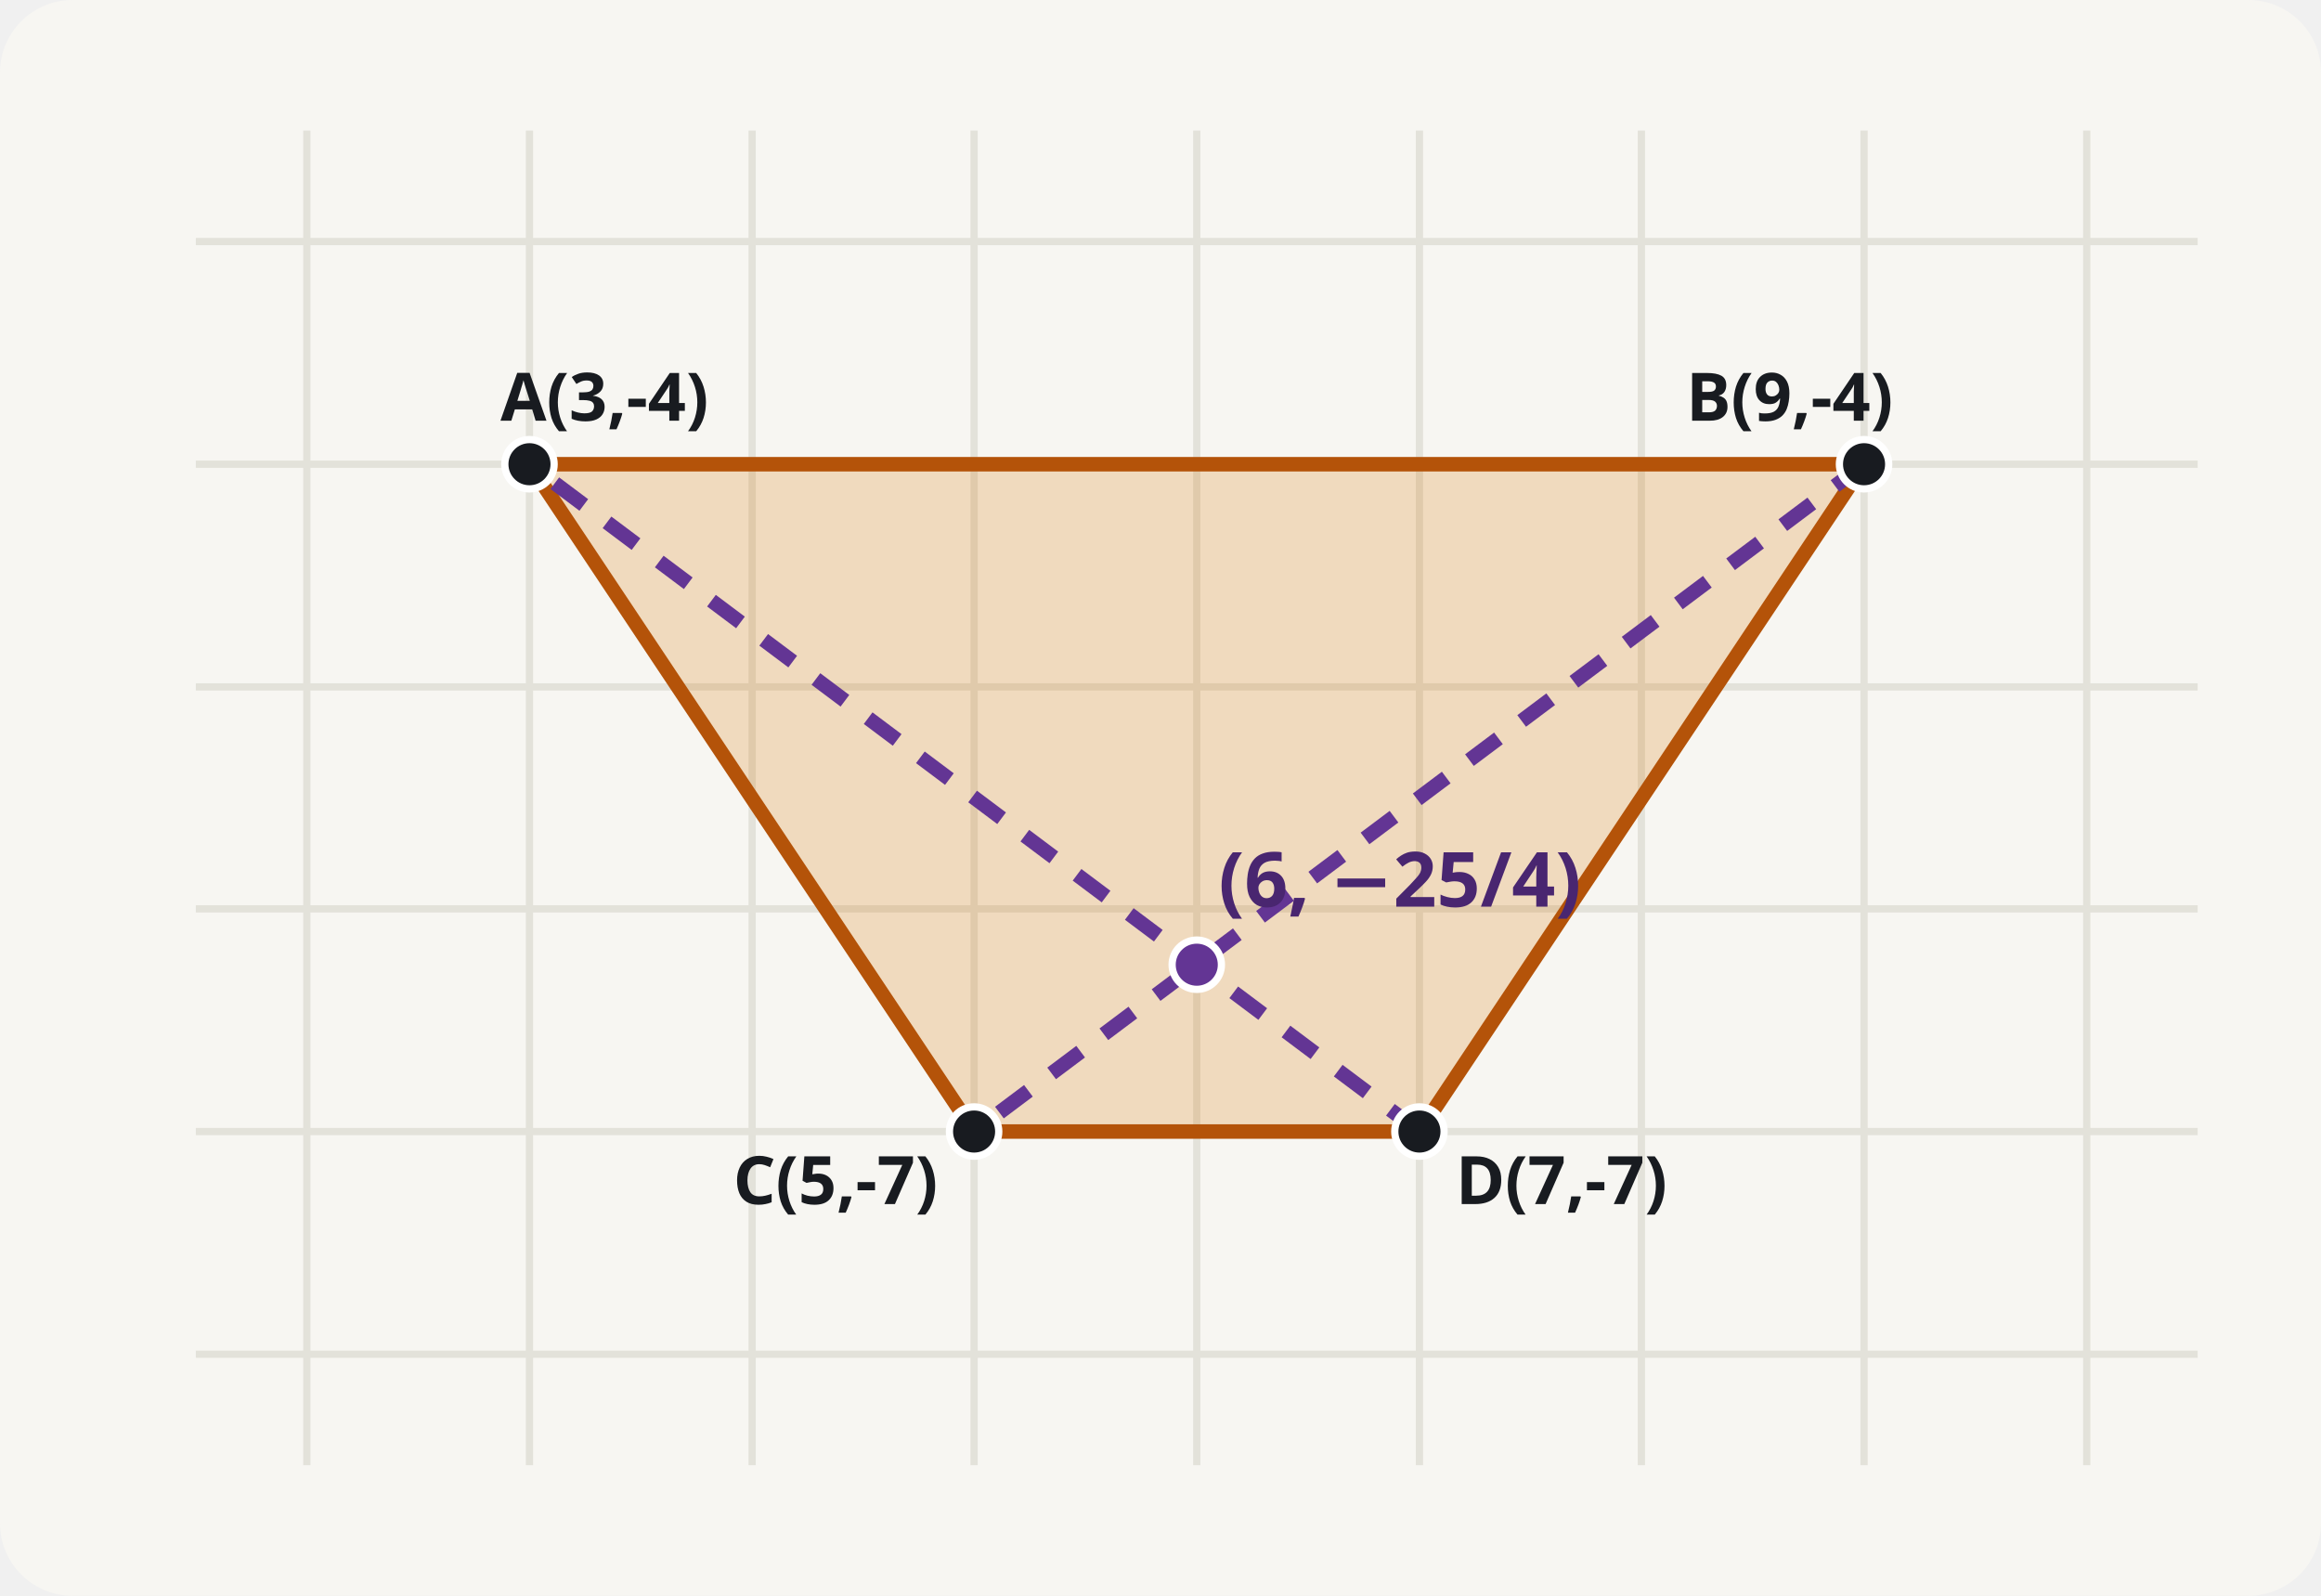
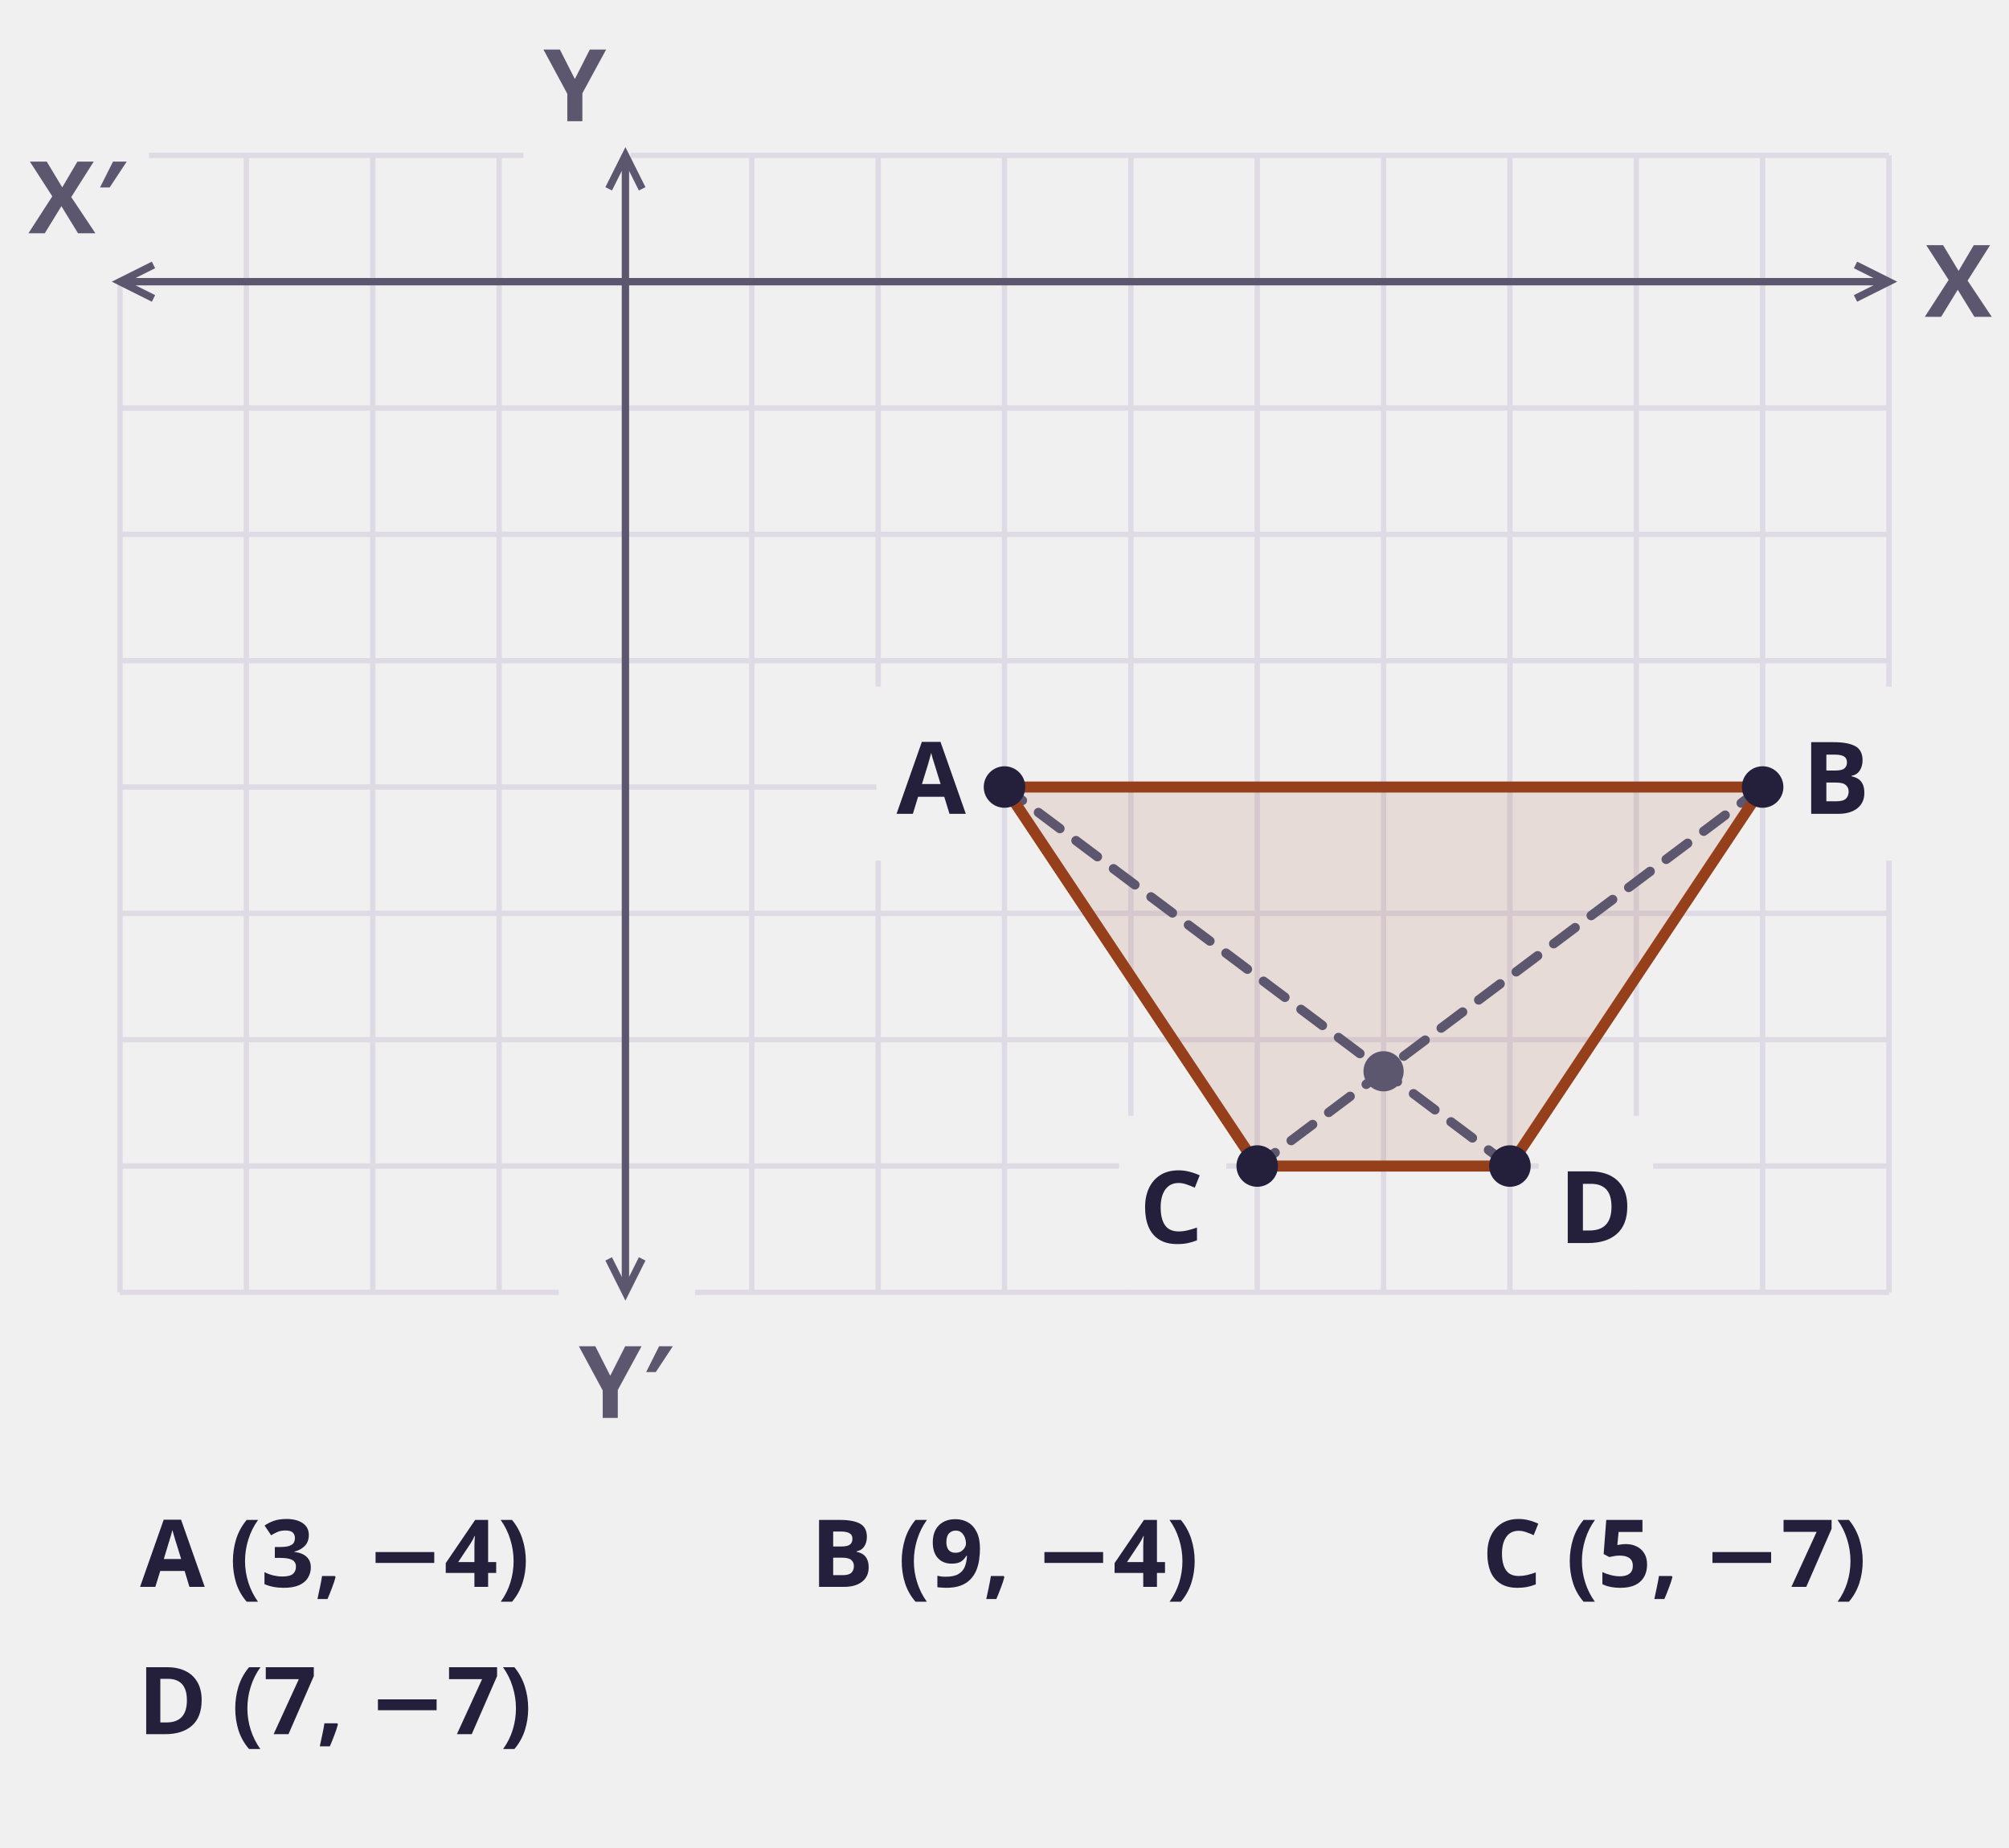
- <svg xmlns="http://www.w3.org/2000/svg" viewBox="0 0 320 220" role="img" aria-labelledby="t desc">
-   <rect width="320" height="220" rx="10" fill="#F7F6F2" />
-   <line x1="42.3" y1="18.0" x2="42.3" y2="202.0" stroke="#E3E2DA" stroke-width="1" />
-   <line x1="73" y1="18.0" x2="73" y2="202.0" stroke="#E3E2DA" stroke-width="1" />
-   <line x1="103.7" y1="18.0" x2="103.7" y2="202.0" stroke="#E3E2DA" stroke-width="1" />
-   <line x1="134.3" y1="18.0" x2="134.3" y2="202.0" stroke="#E3E2DA" stroke-width="1" />
-   <line x1="165" y1="18.0" x2="165" y2="202.0" stroke="#E3E2DA" stroke-width="1" />
-   <line x1="195.7" y1="18.0" x2="195.7" y2="202.0" stroke="#E3E2DA" stroke-width="1" />
-   <line x1="226.3" y1="18.0" x2="226.3" y2="202.0" stroke="#E3E2DA" stroke-width="1" />
-   <line x1="257" y1="18.0" x2="257" y2="202.0" stroke="#E3E2DA" stroke-width="1" />
-   <line x1="287.7" y1="18.0" x2="287.7" y2="202.0" stroke="#E3E2DA" stroke-width="1" />
-   <line x1="27.0" y1="186.7" x2="303.0" y2="186.7" stroke="#E3E2DA" stroke-width="1" />
-   <line x1="27.0" y1="156" x2="303.0" y2="156" stroke="#E3E2DA" stroke-width="1" />
-   <line x1="27.0" y1="125.3" x2="303.0" y2="125.3" stroke="#E3E2DA" stroke-width="1" />
-   <line x1="27.0" y1="94.7" x2="303.0" y2="94.7" stroke="#E3E2DA" stroke-width="1" />
-   <line x1="27.0" y1="64" x2="303.0" y2="64" stroke="#E3E2DA" stroke-width="1" />
-   <line x1="27.0" y1="33.3" x2="303.0" y2="33.3" stroke="#E3E2DA" stroke-width="1" />
-   <polygon points="73,64 257,64 195.7,156 134.3,156" fill="#D97706" fill-opacity="0.22" stroke="#B45309" stroke-width="2" stroke-linejoin="round" />
-   <g stroke="#633594" stroke-width="2" stroke-dasharray="5 4">
-     <line x1="257" y1="64" x2="134.3" y2="156" />
-     <line x1="195.7" y1="156" x2="73" y2="64" />
+ <svg xmlns="http://www.w3.org/2000/svg" role="img" font-family="system-ui, sans-serif" font-weight="550" aria-labelledby="t desc" viewBox="0 0 300 276">
+   <g aria-hidden="true" stroke="#dedbe4" stroke-width=".8">
+     <line x1="17.92" y1="41.839" x2="17.92" y2="193.017" />
+     <line x1="36.789" y1="23.2" x2="36.789" y2="193.017" />
+     <line x1="55.657" y1="23.2" x2="55.657" y2="193.017" />
+     <line x1="74.526" y1="23.2" x2="74.526" y2="193.017" />
+     <line x1="112.263" y1="23.2" x2="112.263" y2="193.017" />
+     <line x1="131.131" y1="23.2" x2="131.131" y2="102.545" />
+     <line x1="131.131" y1="128.545" x2="131.131" y2="193.017" />
+     <line x1="150" y1="23.2" x2="150" y2="193.017" />
+     <line x1="168.869" y1="23.2" x2="168.869" y2="166.648" />
+     <line x1="168.869" y1="192.648" x2="168.869" y2="193.017" />
+     <line x1="187.737" y1="23.2" x2="187.737" y2="193.017" />
+     <line x1="206.606" y1="23.2" x2="206.606" y2="193.017" />
+     <line x1="225.474" y1="23.2" x2="225.474" y2="193.017" />
+     <line x1="244.343" y1="23.2" x2="244.343" y2="166.648" />
+     <line x1="244.343" y1="192.648" x2="244.343" y2="193.017" />
+     <line x1="263.211" y1="23.2" x2="263.211" y2="193.017" />
+     <line x1="282.08" y1="23.2" x2="282.08" y2="102.545" />
+     <line x1="282.08" y1="128.545" x2="282.08" y2="193.017" />
+     <line x1="17.92" y1="193.017" x2="83.441" y2="193.017" />
+     <line x1="103.801" y1="193.017" x2="282.08" y2="193.017" />
+     <line x1="17.92" y1="174.149" x2="167.113" y2="174.149" />
+     <line x1="183.113" y1="174.149" x2="229.762" y2="174.149" />
+     <line x1="246.871" y1="174.149" x2="282.08" y2="174.149" />
+     <line x1="17.92" y1="155.28" x2="282.08" y2="155.28" />
+     <line x1="17.92" y1="136.411" x2="282.08" y2="136.411" />
+     <line x1="17.92" y1="117.543" x2="130.873" y2="117.543" />
+     <line x1="147.873" y1="117.543" x2="266.112" y2="117.543" />
+     <line x1="17.92" y1="98.674" x2="282.08" y2="98.674" />
+     <line x1="17.92" y1="79.806" x2="282.08" y2="79.806" />
+     <line x1="17.92" y1="60.937" x2="282.08" y2="60.937" />
+     <line x1="22.244" y1="23.2" x2="78.147" y2="23.2" />
+     <line x1="94.147" y1="23.2" x2="282.08" y2="23.2" />
  </g>
-   <circle cx="165" cy="133" r="3.4" fill="#633594" stroke="#FFFFFF" stroke-width="1" />
-   <text x="168" y="125" font-family="system-ui,sans-serif" font-size="10.5" font-weight="700" fill="#492670">(6, −25/4)</text>
-   <circle cx="73" cy="64" r="3.4" fill="#181B20" stroke="#FFFFFF" stroke-width="1" />
-   <text x="69" y="58" font-family="system-ui,sans-serif" font-size="9.2" font-weight="700" text-anchor="start" fill="#181B20">A(3,-4)</text>
-   <circle cx="257" cy="64" r="3.4" fill="#181B20" stroke="#FFFFFF" stroke-width="1" />
-   <text x="261" y="58" font-family="system-ui,sans-serif" font-size="9.2" font-weight="700" text-anchor="end" fill="#181B20">B(9,-4)</text>
-   <circle cx="195.7" cy="156" r="3.4" fill="#181B20" stroke="#FFFFFF" stroke-width="1" />
-   <text x="200.7" y="166" font-family="system-ui,sans-serif" font-size="9.2" font-weight="700" text-anchor="start" fill="#181B20">D(7,-7)</text>
-   <circle cx="134.3" cy="156" r="3.4" fill="#181B20" stroke="#FFFFFF" stroke-width="1" />
-   <text x="129.3" y="166" font-family="system-ui,sans-serif" font-size="9.2" font-weight="700" text-anchor="end" fill="#181B20">C(5,-7)</text>
+   <polygon points="150,117.543 263.211,117.543 225.474,174.149 187.737,174.149" fill="#963f1b" fill-opacity="0.12" data-dg-region="ABDC" />
+   <line x1="17.92" y1="42.069" x2="282.08" y2="42.069" stroke="#5c566e" stroke-width="1.1" data-dg-obstacle="X-axis" />
+   <polyline points="277.08,44.569 282.08,42.069 277.08,39.569" fill="none" stroke="#5c566e" stroke-width="1.1" data-dg-obstacle="X-arrow" />
+   <polyline points="22.92,39.569 17.92,42.069 22.92,44.569" fill="none" stroke="#5c566e" stroke-width="1.1" data-dg-obstacle="X′-arrow" />
+   <line x1="93.394" y1="193.017" x2="93.394" y2="23.2" stroke="#5c566e" stroke-width="1.1" data-dg-obstacle="Y-axis" />
+   <polyline points="95.894,28.2 93.394,23.2 90.894,28.2" fill="none" stroke="#5c566e" stroke-width="1.1" data-dg-obstacle="Y-arrow" />
+   <polyline points="90.894,188.017 93.394,193.017 95.894,188.017" fill="none" stroke="#5c566e" stroke-width="1.1" data-dg-obstacle="Y′-arrow" />
+   <line x1="263.211" y1="117.543" x2="187.737" y2="174.149" stroke="#5c566e" stroke-width="1.4" stroke-linecap="round" data-dg-obstacle="BC" data-dg-edge="BC" stroke-dasharray="4 3" />
+   <line x1="225.474" y1="174.149" x2="150" y2="117.543" stroke="#5c566e" stroke-width="1.4" stroke-linecap="round" data-dg-obstacle="DA" data-dg-edge="DA" stroke-dasharray="4 3" />
+   <line x1="150" y1="117.543" x2="263.211" y2="117.543" stroke="#963f1b" stroke-width="1.65" stroke-linecap="round" data-dg-obstacle="AB" data-dg-edge="AB" />
+   <line x1="263.211" y1="117.543" x2="225.474" y2="174.149" stroke="#963f1b" stroke-width="1.65" stroke-linecap="round" data-dg-obstacle="BD" data-dg-edge="BD" />
+   <line x1="225.474" y1="174.149" x2="187.737" y2="174.149" stroke="#963f1b" stroke-width="1.65" stroke-linecap="round" data-dg-obstacle="DC" data-dg-edge="DC" />
+   <line x1="187.737" y1="174.149" x2="150" y2="117.543" stroke="#963f1b" stroke-width="1.65" stroke-linecap="round" data-dg-obstacle="CA" data-dg-edge="CA" />
+   <circle cx="206.606" cy="159.997" r="3" fill="#5c566e" data-dg-construction-point="crossing" data-dg-obstacle="construction-crossing" data-dg-fill="" />
+   <circle cx="150" cy="117.543" r="3.1" fill="#24203c" data-dg-obstacle="point-A" data-dg-fill="" data-dg-point="A" />
+   <circle cx="263.211" cy="117.543" r="3.1" fill="#24203c" data-dg-obstacle="point-B" data-dg-fill="" data-dg-point="B" />
+   <circle cx="187.737" cy="174.149" r="3.1" fill="#24203c" data-dg-obstacle="point-C" data-dg-fill="" data-dg-point="C" />
+   <circle cx="225.474" cy="174.149" r="3.1" fill="#24203c" data-dg-obstacle="point-D" data-dg-fill="" data-dg-point="D" />
+   <text text-anchor="middle" dy=".35em" fill="#5c566e" data-dg-label="X" data-dg-font="vertex" x="292.43" y="42.069" font-size="15">X</text>
+   <text text-anchor="middle" dy=".35em" fill="#5c566e" data-dg-label="X′" data-dg-font="vertex" x="11.52" y="29.589" font-size="15">X′</text>
+   <text text-anchor="middle" dy=".35em" fill="#5c566e" data-dg-label="Y" data-dg-font="vertex" x="85.834" y="12.85" font-size="15">Y</text>
+   <text text-anchor="middle" dy=".35em" fill="#5c566e" data-dg-label="Y′" data-dg-font="vertex" x="93.394" y="206.517" font-size="15">Y′</text>
+   <text text-anchor="middle" dy=".35em" fill="#24203c" data-dg-label="A" data-dg-font="vertex" x="139.052" y="116.295" font-size="15">A</text>
+   <text text-anchor="middle" dy=".35em" fill="#24203c" data-dg-label="B" data-dg-font="vertex" x="274.159" y="116.295" font-size="15">B</text>
+   <text text-anchor="middle" dy=".35em" fill="#24203c" data-dg-label="C" data-dg-font="vertex" x="174.895" y="180.398" font-size="15">C</text>
+   <text text-anchor="middle" dy=".35em" fill="#24203c" data-dg-label="D" data-dg-font="vertex" x="238.317" y="180.398" font-size="15">D</text>
+   <text x="50" y="237" text-anchor="middle" font-size="14" fill="#24203c">A (3, −4)</text>
+   <text x="150" y="237" text-anchor="middle" font-size="14" fill="#24203c">B (9, −4)</text>
+   <text x="250" y="237" text-anchor="middle" font-size="14" fill="#24203c">C (5, −7)</text>
+   <text x="50" y="259" text-anchor="middle" font-size="14" fill="#24203c">D (7, −7)</text>
</svg>
